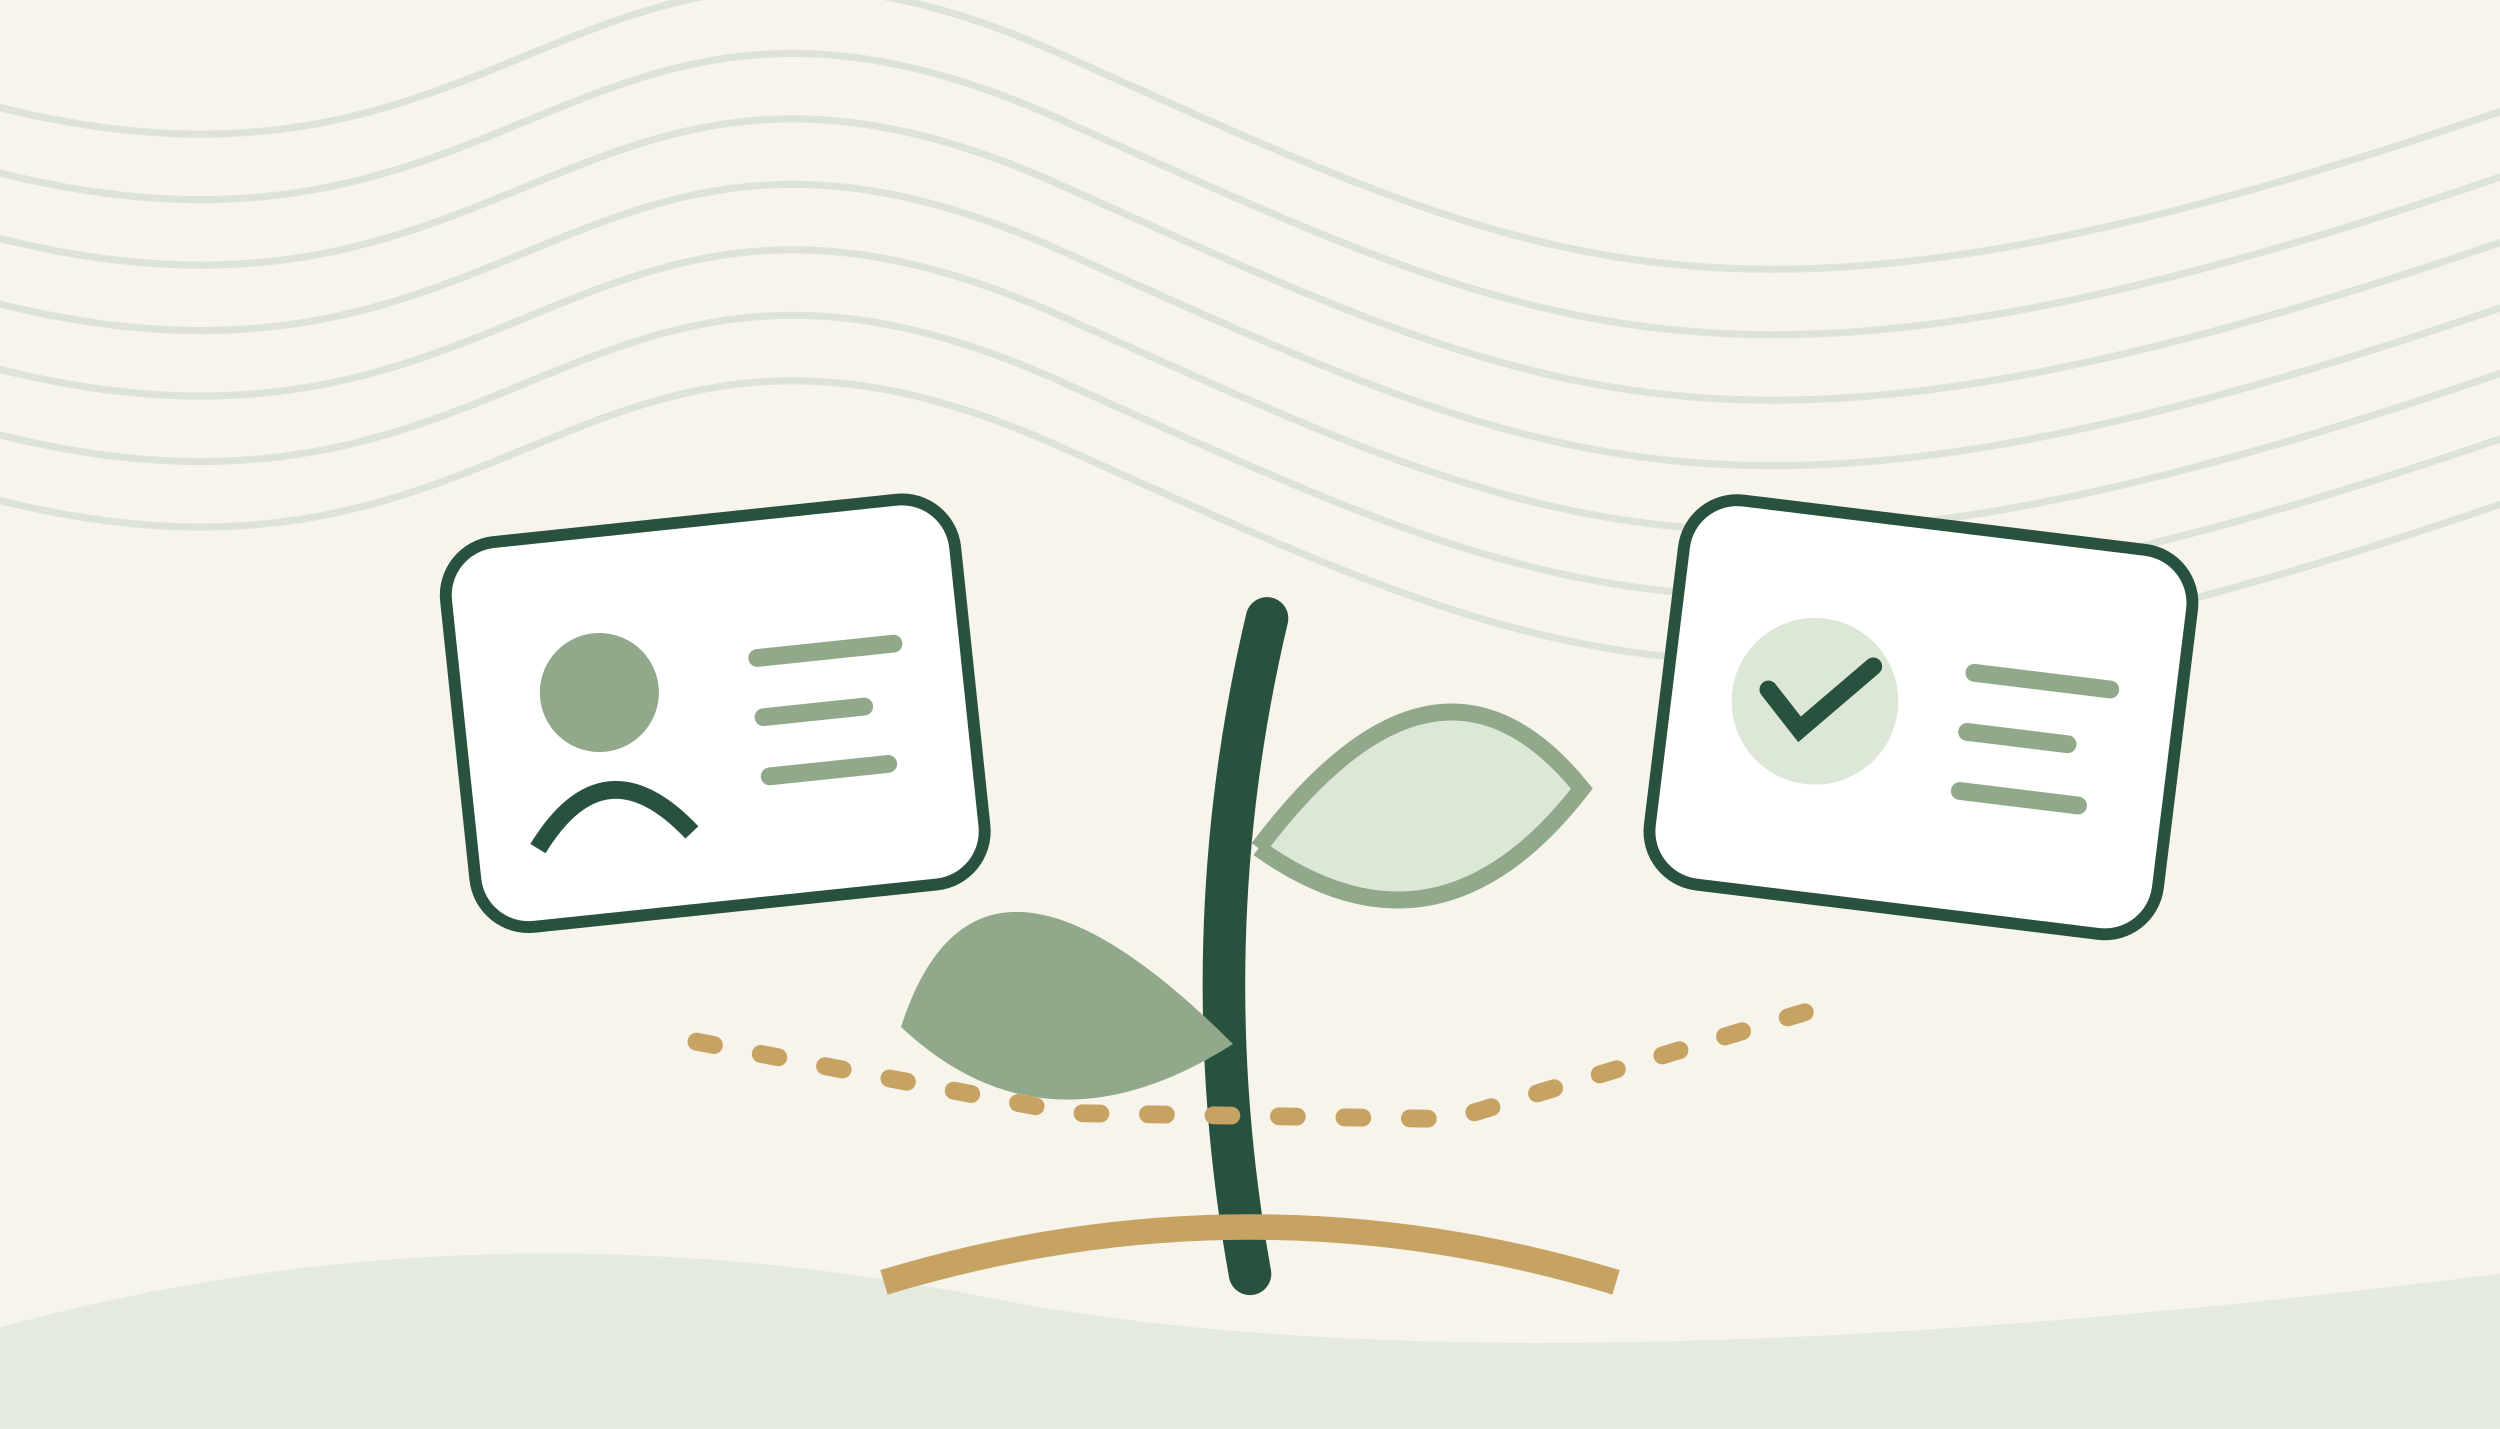
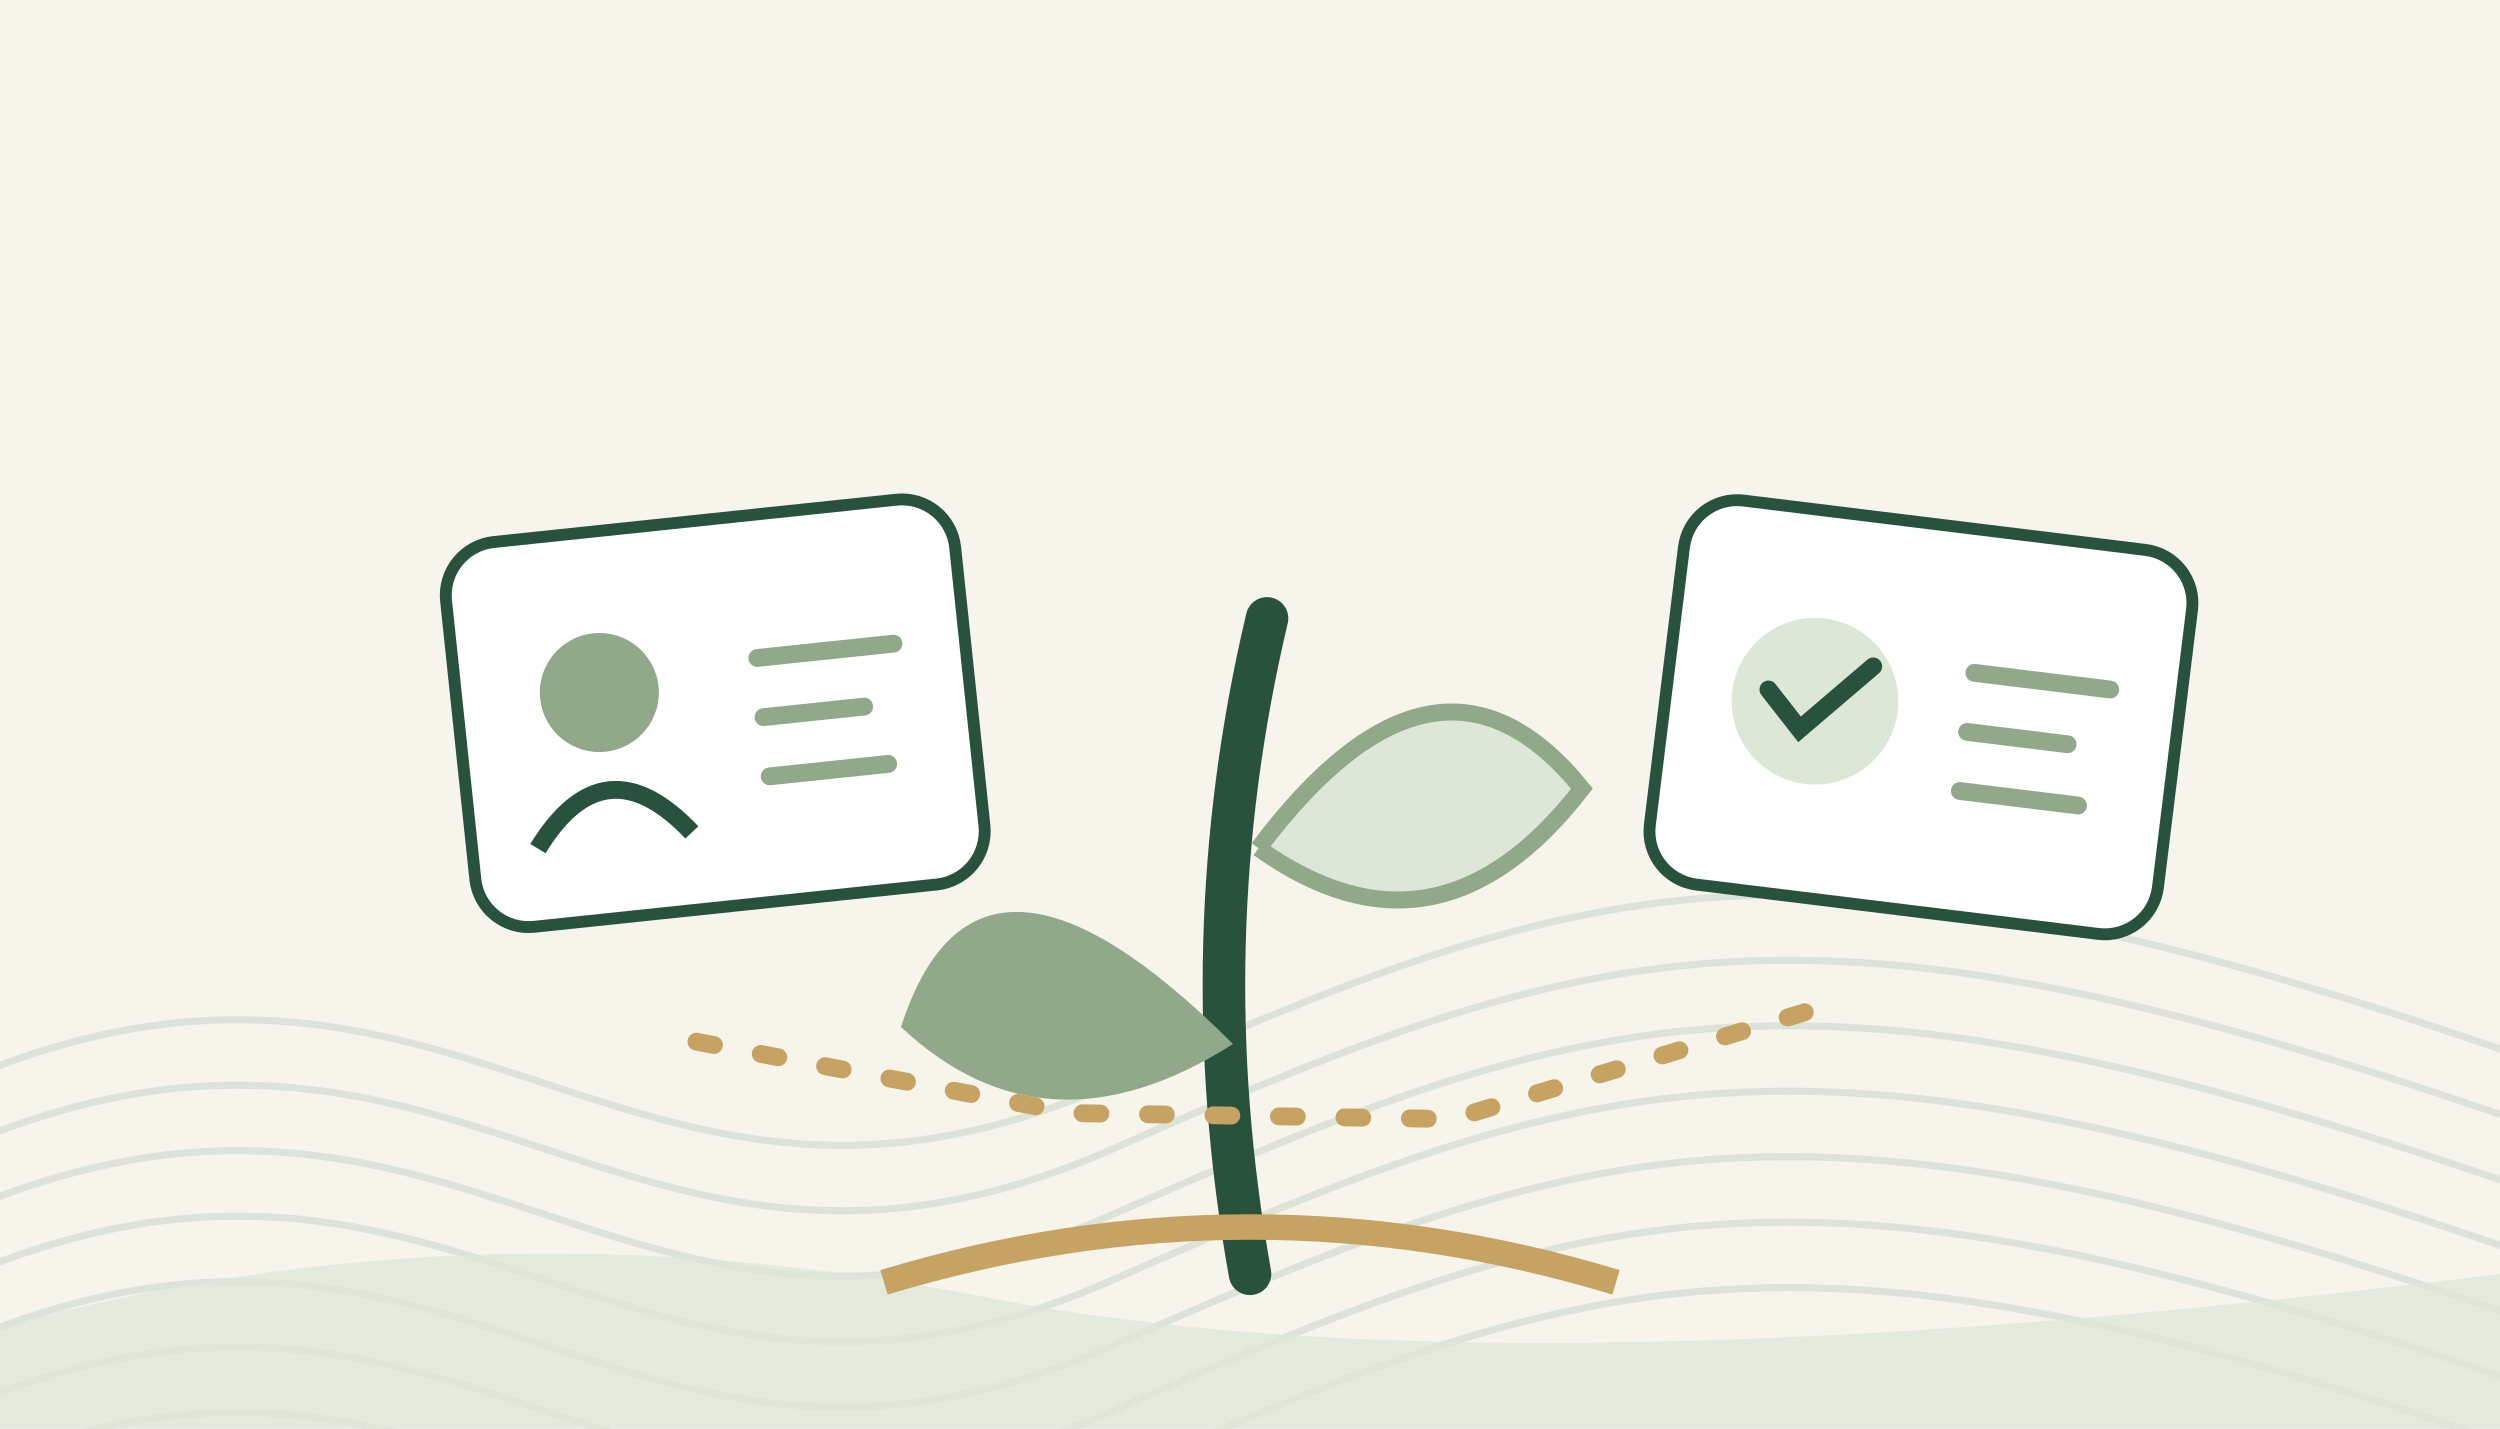
<svg xmlns="http://www.w3.org/2000/svg" width="420" height="240" viewBox="0 0 420 240" role="img">
  <rect width="420" height="240" fill="#F7F4EC" />
  <g opacity="0.78">
-     <path d="M-20 12 C87 50 91 -30 178 9 S293 65 442 11" fill="none" stroke="#D6DED3" stroke-width="1.2" />
-     <path d="M-20 23 C87 61 91 -19 178 20 S293 76 442 22" fill="none" stroke="#D6DED3" stroke-width="1.2" />
-     <path d="M-20 34 C87 72 91 -8 178 31 S293 87 442 33" fill="none" stroke="#D6DED3" stroke-width="1.2" />
-     <path d="M-20 45 C87 83 91 3 178 42 S293 98 442 44" fill="none" stroke="#D6DED3" stroke-width="1.2" />
-     <path d="M-20 56 C87 94 91 14 178 53 S293 109 442 55" fill="none" stroke="#D6DED3" stroke-width="1.2" />
-     <path d="M-20 67 C87 105 91 25 178 64 S293 120 442 66" fill="none" stroke="#D6DED3" stroke-width="1.2" />
-     <path d="M-20 78 C87 116 91 36 178 75 S293 131 442 77" fill="none" stroke="#D6DED3" stroke-width="1.2" />
+     <path d="M-20 188 C75 138 101 220 187 182 S307 135 442 184" fill="none" stroke="#D6DED3" stroke-width="1.2" />
+     <path d="M-20 199 C75 149 101 231 187 193 S307 146 442 195" fill="none" stroke="#D6DED3" stroke-width="1.2" />
+     <path d="M-20 210 C75 160 101 242 187 204 S307 157 442 206" fill="none" stroke="#D6DED3" stroke-width="1.2" />
+     <path d="M-20 221 C75 171 101 253 187 215 S307 168 442 217" fill="none" stroke="#D6DED3" stroke-width="1.2" />
+     <path d="M-20 232 C75 182 101 264 187 226 S307 179 442 228" fill="none" stroke="#D6DED3" stroke-width="1.2" />
+     <path d="M-20 243 C75 193 101 275 187 237 S307 190 442 239" fill="none" stroke="#D6DED3" stroke-width="1.2" />
+     <path d="M-20 254 C75 204 101 286 187 248 S307 201 442 250" fill="none" stroke="#D6DED3" stroke-width="1.2" />
  </g>
  <path d="M0 223 Q80 201 166 218 T420 214 V240 H0 Z" fill="#DDE7D8" opacity="0.72" />
  <g transform="translate(210 214) scale(1.43)">
    <path d="M0 0 Q-7 -39 2 -77" fill="none" stroke="#28513E" stroke-width="5" stroke-linecap="round" />
    <path d="M-2 -27 Q-32 -57 -41 -29 Q-24 -13 -2 -27" fill="#91A88A" />
    <path d="M1 -50 Q22 -78 39 -57 Q22 -35 1 -50" fill="#DDE7D8" stroke="#91A88A" stroke-width="2" />
    <path d="M-43 1 Q0 -12 43 1" fill="none" stroke="#C6A263" stroke-width="3" />
  </g>
  <g transform="translate(74 92) rotate(-6)">
    <rect width="86" height="65" rx="9" fill="#FFFFFF" stroke="#28513E" stroke-width="2" />
    <circle cx="24" cy="27" r="10" fill="#91A88A" />
    <path d="M11 52 Q24 35 37 52" fill="none" stroke="#28513E" stroke-width="3" />
    <path d="M51 24 h23 M51 34 h17 M51 44 h20" stroke="#91A88A" stroke-width="3" stroke-linecap="round" />
  </g>
  <g transform="translate(284 83) rotate(7)">
    <rect width="86" height="65" rx="9" fill="#FFFFFF" stroke="#28513E" stroke-width="2" />
    <circle cx="25" cy="32" r="14" fill="#DDE7D8" />
    <path d="M17 31 l6 6 11 -12" fill="none" stroke="#28513E" stroke-width="3" stroke-linecap="round" />
    <path d="M51 24 h23 M51 34 h17 M51 44 h20" stroke="#91A88A" stroke-width="3" stroke-linecap="round" />
  </g>
  <polyline points="117,175 180,187 244,188 310,168" fill="none" stroke="#C6A263" stroke-width="3" stroke-linecap="round" stroke-linejoin="round" stroke-dasharray="3 8" />
</svg>
